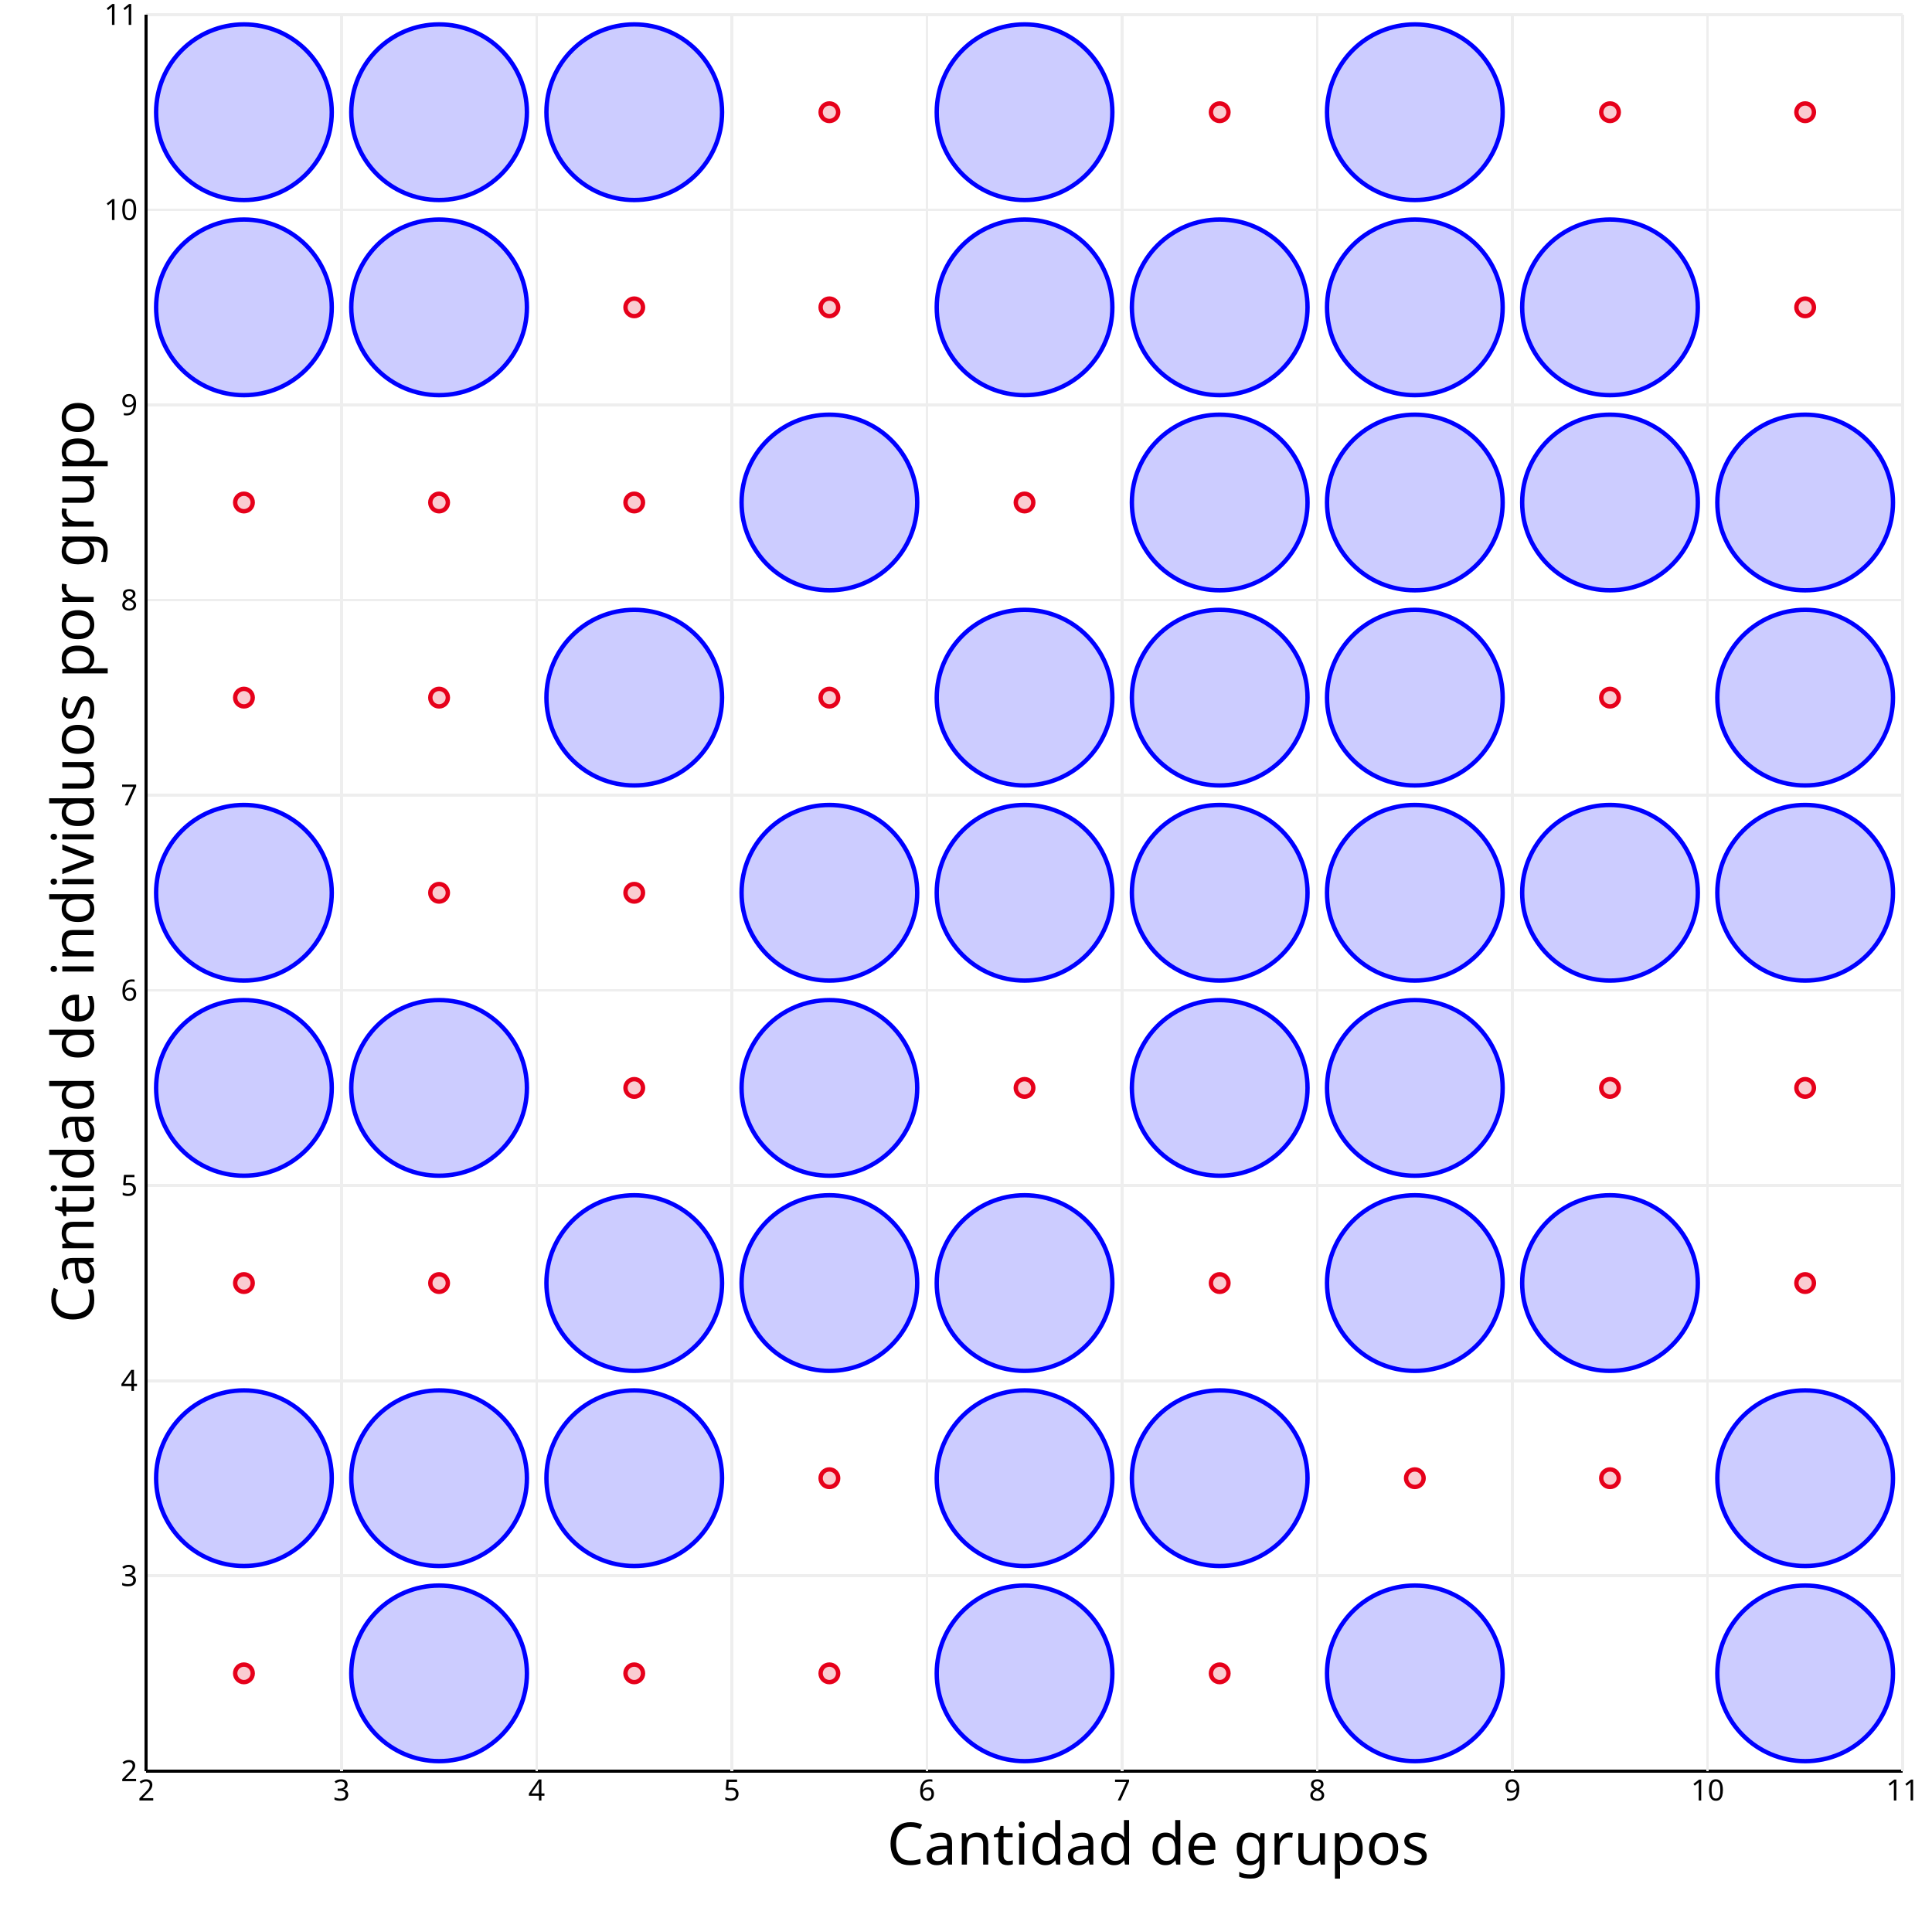
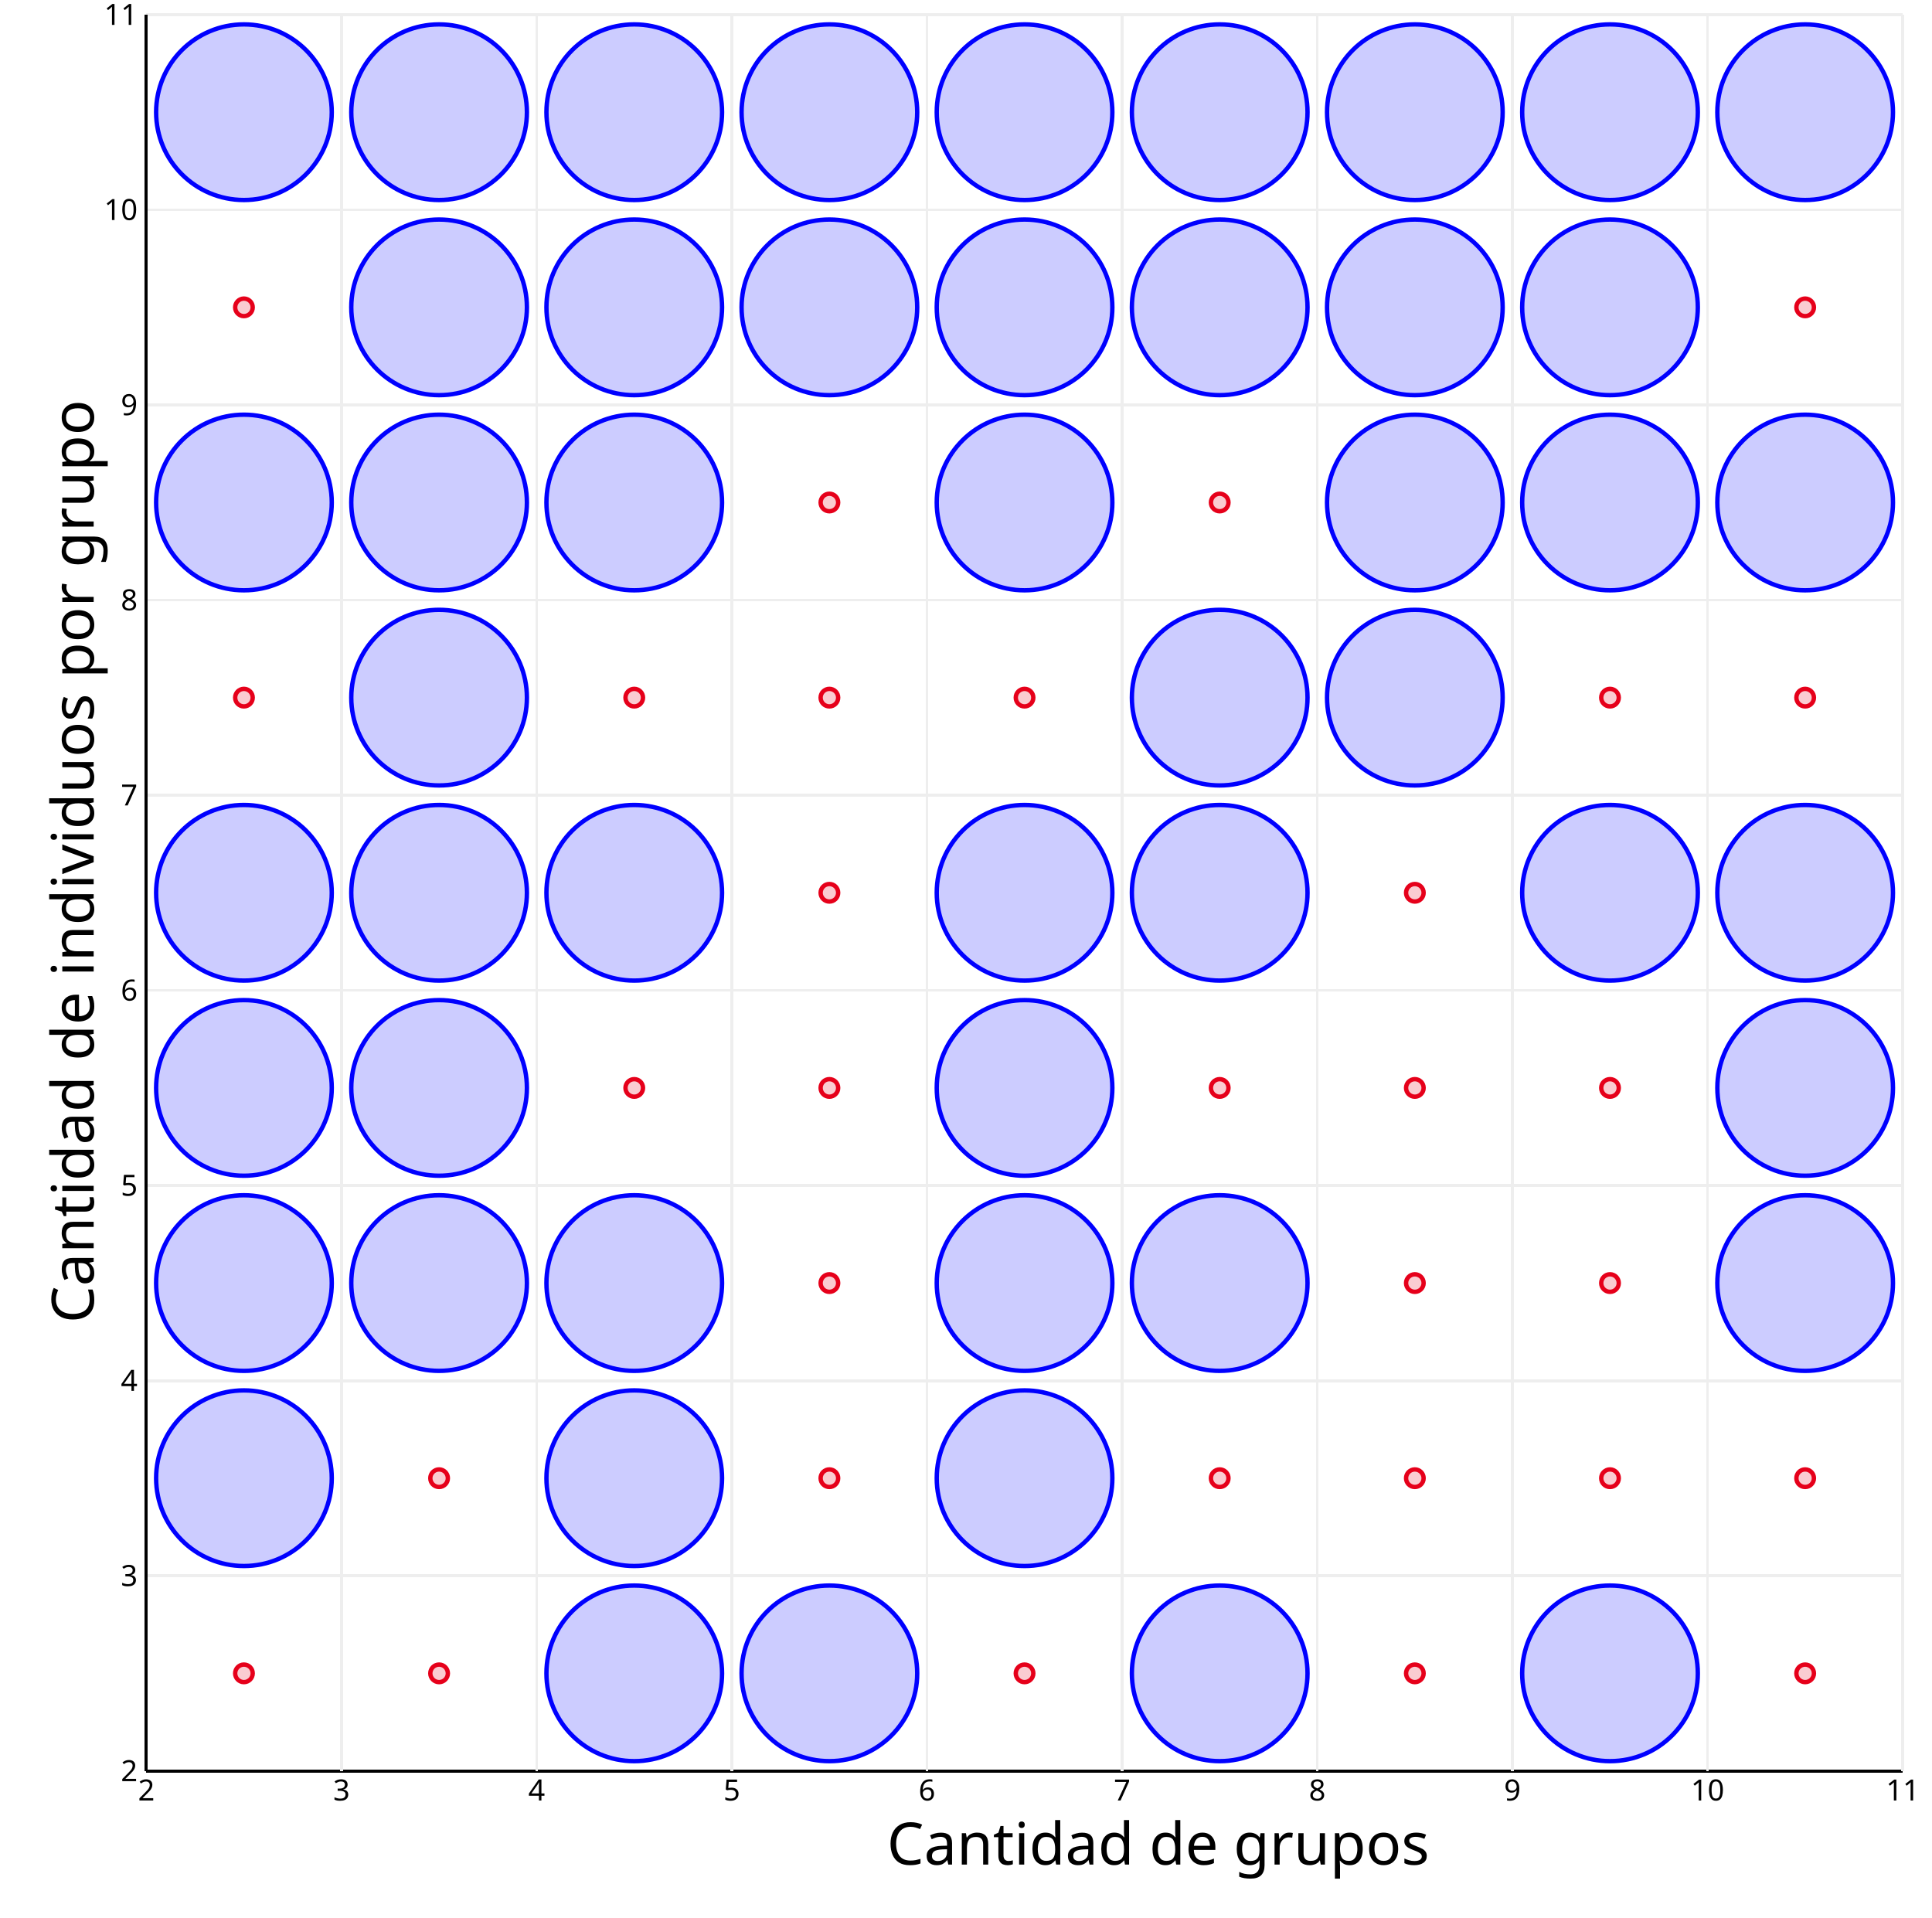
<svg xmlns="http://www.w3.org/2000/svg" xmlns:xlink="http://www.w3.org/1999/xlink" fill="none" font-family="sans-serif" font-size="10px" height="655" stroke="none" stroke-width="1.5" width="660">
  <g transform="translate(50,5)">
    <line shape-rendering="crispEdges" stroke="rgb(0,0,0)" stroke-width="1" x1="0" x2="600" y1="600.0" y2="600.0" />
    <line shape-rendering="crispEdges" stroke="rgb(238,238,238)" stroke-width="1" x1="0" x2="600" y1="533.333" y2="533.333" />
    <line shape-rendering="crispEdges" stroke="rgb(238,238,238)" stroke-width="1" x1="0" x2="600" y1="466.667" y2="466.667" />
    <line shape-rendering="crispEdges" stroke="rgb(238,238,238)" stroke-width="1" x1="0" x2="600" y1="400.0" y2="400.0" />
    <line shape-rendering="crispEdges" stroke="rgb(238,238,238)" stroke-width="1" x1="0" x2="600" y1="333.333" y2="333.333" />
    <line shape-rendering="crispEdges" stroke="rgb(238,238,238)" stroke-width="1" x1="0" x2="600" y1="266.667" y2="266.667" />
    <line shape-rendering="crispEdges" stroke="rgb(238,238,238)" stroke-width="1" x1="0" x2="600" y1="200.0" y2="200.0" />
    <line shape-rendering="crispEdges" stroke="rgb(238,238,238)" stroke-width="1" x1="0" x2="600" y1="133.333" y2="133.333" />
    <line shape-rendering="crispEdges" stroke="rgb(238,238,238)" stroke-width="1" x1="0" x2="600" y1="66.667" y2="66.667" />
    <line shape-rendering="crispEdges" stroke="rgb(238,238,238)" stroke-width="1" x1="0" x2="600" y1="0.0" y2="0.0" />
  </g>
  <g transform="translate(50,5)">
    <text dy=".35em" fill="rgb(0,0,0)" pointer-events="none" text-anchor="end" transform="translate(0,600.0)" x="-3">2</text>
    <text dy=".35em" fill="rgb(0,0,0)" pointer-events="none" text-anchor="end" transform="translate(0,533.3333)" x="-3">3</text>
    <text dy=".35em" fill="rgb(0,0,0)" pointer-events="none" text-anchor="end" transform="translate(0,466.6667)" x="-3">4</text>
    <text dy=".35em" fill="rgb(0,0,0)" pointer-events="none" text-anchor="end" transform="translate(0,400.0)" x="-3">5</text>
    <text dy=".35em" fill="rgb(0,0,0)" pointer-events="none" text-anchor="end" transform="translate(0,333.3333)" x="-3">6</text>
    <text dy=".35em" fill="rgb(0,0,0)" pointer-events="none" text-anchor="end" transform="translate(0,266.6667)" x="-3">7</text>
    <text dy=".35em" fill="rgb(0,0,0)" pointer-events="none" text-anchor="end" transform="translate(0,200.0)" x="-3">8</text>
    <text dy=".35em" fill="rgb(0,0,0)" pointer-events="none" text-anchor="end" transform="translate(0,133.3333)" x="-3">9</text>
    <text dy=".35em" fill="rgb(0,0,0)" pointer-events="none" text-anchor="end" transform="translate(0,66.66667)" x="-3">10</text>
    <text dy=".35em" fill="rgb(0,0,0)" pointer-events="none" text-anchor="end" transform="translate(0,0.0)" x="-3">11</text>
  </g>
  <g transform="translate(50,5)">
    <line shape-rendering="crispEdges" stroke="rgb(0,0,0)" stroke-width="1" x1="0.0" x2="0.0" y1="0" y2="600" />
    <line shape-rendering="crispEdges" stroke="rgb(238,238,238)" stroke-width="1" x1="66.667" x2="66.667" y1="0" y2="600" />
    <line shape-rendering="crispEdges" stroke="rgb(238,238,238)" stroke-width="1" x1="133.333" x2="133.333" y1="0" y2="600" />
    <line shape-rendering="crispEdges" stroke="rgb(238,238,238)" stroke-width="1" x1="200.0" x2="200.0" y1="0" y2="600" />
    <line shape-rendering="crispEdges" stroke="rgb(238,238,238)" stroke-width="1" x1="266.667" x2="266.667" y1="0" y2="600" />
    <line shape-rendering="crispEdges" stroke="rgb(238,238,238)" stroke-width="1" x1="333.333" x2="333.333" y1="0" y2="600" />
    <line shape-rendering="crispEdges" stroke="rgb(238,238,238)" stroke-width="1" x1="400.0" x2="400.0" y1="0" y2="600" />
    <line shape-rendering="crispEdges" stroke="rgb(238,238,238)" stroke-width="1" x1="466.667" x2="466.667" y1="0" y2="600" />
    <line shape-rendering="crispEdges" stroke="rgb(238,238,238)" stroke-width="1" x1="533.333" x2="533.333" y1="0" y2="600" />
    <line shape-rendering="crispEdges" stroke="rgb(238,238,238)" stroke-width="1" x1="600.0" x2="600.0" y1="0" y2="600" />
  </g>
  <g transform="translate(50,5)">
    <text dy=".71em" fill="rgb(0,0,0)" pointer-events="none" text-anchor="middle" transform="translate(0.0,600)" y="3">2</text>
    <text dy=".71em" fill="rgb(0,0,0)" pointer-events="none" text-anchor="middle" transform="translate(66.66667,600)" y="3">3</text>
    <text dy=".71em" fill="rgb(0,0,0)" pointer-events="none" text-anchor="middle" transform="translate(133.3333,600)" y="3">4</text>
    <text dy=".71em" fill="rgb(0,0,0)" pointer-events="none" text-anchor="middle" transform="translate(200.0,600)" y="3">5</text>
    <text dy=".71em" fill="rgb(0,0,0)" pointer-events="none" text-anchor="middle" transform="translate(266.6667,600)" y="3">6</text>
    <text dy=".71em" fill="rgb(0,0,0)" pointer-events="none" text-anchor="middle" transform="translate(333.3333,600)" y="3">7</text>
    <text dy=".71em" fill="rgb(0,0,0)" pointer-events="none" text-anchor="middle" transform="translate(400.0,600)" y="3">8</text>
    <text dy=".71em" fill="rgb(0,0,0)" pointer-events="none" text-anchor="middle" transform="translate(466.6667,600)" y="3">9</text>
    <text dy=".71em" fill="rgb(0,0,0)" pointer-events="none" text-anchor="middle" transform="translate(533.3333,600)" y="3">10</text>
    <text dy=".71em" fill="rgb(0,0,0)" pointer-events="none" text-anchor="middle" transform="translate(600.0,600)" y="3">11</text>
  </g>
  <g transform="translate(50,5)">
    <text fill="rgb(0,0,0)" pointer-events="none" style="font:20px sans-serif" transform="translate(-15,450) rotate(-90.0)" x="3" y="-3">Cantidad de individuos por grupo</text>
  </g>
  <g transform="translate(50,5)">
    <text fill="rgb(0,0,0)" pointer-events="none" style="font:20px sans-serif" transform="translate(250,635)" x="3" y="-3">Cantidad de grupos</text>
  </g>
  <g transform="translate(50,5)">
    <g>
      <a xlink:title="(2,2) 0.1">
        <circle cx="33.333" cy="566.667" fill="rgb(230,0,26)" fill-opacity="0.2" r="3.0" stroke="rgb(230,0,26)" />
      </a>
    </g>
    <g>
      <a xlink:title="(2,3) 1.0">
        <circle cx="33.333" cy="500.0" fill="rgb(0,0,255)" fill-opacity="0.2" r="30.0" stroke="rgb(0,0,255)" />
      </a>
    </g>
    <g>
-       <a xlink:title="(2,4) 0.1">
-         <circle cx="33.333" cy="433.333" fill="rgb(230,0,26)" fill-opacity="0.2" r="3.0" stroke="rgb(230,0,26)" />
+       <a xlink:title="(2,4) 1.0">
+         <circle cx="33.333" cy="433.333" fill="rgb(0,0,255)" fill-opacity="0.2" r="30.0" stroke="rgb(0,0,255)" />
      </a>
    </g>
    <g>
      <a xlink:title="(2,5) 1.0">
        <circle cx="33.333" cy="366.667" fill="rgb(0,0,255)" fill-opacity="0.2" r="30.0" stroke="rgb(0,0,255)" />
      </a>
    </g>
    <g>
      <a xlink:title="(2,6) 1.0">
        <circle cx="33.333" cy="300" fill="rgb(0,0,255)" fill-opacity="0.2" r="30.0" stroke="rgb(0,0,255)" />
      </a>
    </g>
    <g>
      <a xlink:title="(2,7) 0.1">
        <circle cx="33.333" cy="233.333" fill="rgb(230,0,26)" fill-opacity="0.2" r="3.0" stroke="rgb(230,0,26)" />
      </a>
    </g>
    <g>
-       <a xlink:title="(2,8) 0.1">
-         <circle cx="33.333" cy="166.667" fill="rgb(230,0,26)" fill-opacity="0.2" r="3.0" stroke="rgb(230,0,26)" />
-       </a>
-     </g>
-     <g>
-       <a xlink:title="(2,9) 1.0">
-         <circle cx="33.333" cy="100.0" fill="rgb(0,0,255)" fill-opacity="0.2" r="30.0" stroke="rgb(0,0,255)" />
+       <a xlink:title="(2,8) 1.0">
+         <circle cx="33.333" cy="166.667" fill="rgb(0,0,255)" fill-opacity="0.2" r="30.0" stroke="rgb(0,0,255)" />
+       </a>
+     </g>
+     <g>
+       <a xlink:title="(2,9) 0.1">
+         <circle cx="33.333" cy="100.0" fill="rgb(230,0,26)" fill-opacity="0.2" r="3.0" stroke="rgb(230,0,26)" />
      </a>
    </g>
    <g>
      <a xlink:title="(2,10) 1.0">
        <circle cx="33.333" cy="33.333" fill="rgb(0,0,255)" fill-opacity="0.2" r="30.0" stroke="rgb(0,0,255)" />
      </a>
    </g>
    <g>
-       <a xlink:title="(3,2) 1.0">
-         <circle cx="100" cy="566.667" fill="rgb(0,0,255)" fill-opacity="0.2" r="30.0" stroke="rgb(0,0,255)" />
-       </a>
-     </g>
-     <g>
-       <a xlink:title="(3,3) 1.0">
-         <circle cx="100" cy="500.0" fill="rgb(0,0,255)" fill-opacity="0.2" r="30.0" stroke="rgb(0,0,255)" />
-       </a>
-     </g>
-     <g>
-       <a xlink:title="(3,4) 0.1">
-         <circle cx="100" cy="433.333" fill="rgb(230,0,26)" fill-opacity="0.2" r="3.0" stroke="rgb(230,0,26)" />
+       <a xlink:title="(3,2) 0.1">
+         <circle cx="100" cy="566.667" fill="rgb(230,0,26)" fill-opacity="0.2" r="3.0" stroke="rgb(230,0,26)" />
+       </a>
+     </g>
+     <g>
+       <a xlink:title="(3,3) 0.1">
+         <circle cx="100" cy="500.0" fill="rgb(230,0,26)" fill-opacity="0.2" r="3.0" stroke="rgb(230,0,26)" />
+       </a>
+     </g>
+     <g>
+       <a xlink:title="(3,4) 1.0">
+         <circle cx="100" cy="433.333" fill="rgb(0,0,255)" fill-opacity="0.2" r="30.0" stroke="rgb(0,0,255)" />
      </a>
    </g>
    <g>
      <a xlink:title="(3,5) 1.0">
        <circle cx="100" cy="366.667" fill="rgb(0,0,255)" fill-opacity="0.2" r="30.0" stroke="rgb(0,0,255)" />
      </a>
    </g>
    <g>
-       <a xlink:title="(3,6) 0.1">
-         <circle cx="100" cy="300" fill="rgb(230,0,26)" fill-opacity="0.2" r="3.0" stroke="rgb(230,0,26)" />
-       </a>
-     </g>
-     <g>
-       <a xlink:title="(3,7) 0.1">
-         <circle cx="100" cy="233.333" fill="rgb(230,0,26)" fill-opacity="0.2" r="3.0" stroke="rgb(230,0,26)" />
-       </a>
-     </g>
-     <g>
-       <a xlink:title="(3,8) 0.1">
-         <circle cx="100" cy="166.667" fill="rgb(230,0,26)" fill-opacity="0.2" r="3.0" stroke="rgb(230,0,26)" />
+       <a xlink:title="(3,6) 1.0">
+         <circle cx="100" cy="300" fill="rgb(0,0,255)" fill-opacity="0.2" r="30.0" stroke="rgb(0,0,255)" />
+       </a>
+     </g>
+     <g>
+       <a xlink:title="(3,7) 1.0">
+         <circle cx="100" cy="233.333" fill="rgb(0,0,255)" fill-opacity="0.2" r="30.0" stroke="rgb(0,0,255)" />
+       </a>
+     </g>
+     <g>
+       <a xlink:title="(3,8) 1.0">
+         <circle cx="100" cy="166.667" fill="rgb(0,0,255)" fill-opacity="0.2" r="30.0" stroke="rgb(0,0,255)" />
      </a>
    </g>
    <g>
      <a xlink:title="(3,9) 1.0">
        <circle cx="100" cy="100.0" fill="rgb(0,0,255)" fill-opacity="0.2" r="30.0" stroke="rgb(0,0,255)" />
      </a>
    </g>
    <g>
      <a xlink:title="(3,10) 1.0">
        <circle cx="100" cy="33.333" fill="rgb(0,0,255)" fill-opacity="0.2" r="30.0" stroke="rgb(0,0,255)" />
      </a>
    </g>
    <g>
-       <a xlink:title="(4,2) 0.1">
-         <circle cx="166.667" cy="566.667" fill="rgb(230,0,26)" fill-opacity="0.2" r="3.0" stroke="rgb(230,0,26)" />
+       <a xlink:title="(4,2) 1.0">
+         <circle cx="166.667" cy="566.667" fill="rgb(0,0,255)" fill-opacity="0.2" r="30.0" stroke="rgb(0,0,255)" />
      </a>
    </g>
    <g>
      <a xlink:title="(4,3) 1.0">
        <circle cx="166.667" cy="500.0" fill="rgb(0,0,255)" fill-opacity="0.2" r="30.0" stroke="rgb(0,0,255)" />
      </a>
    </g>
    <g>
      <a xlink:title="(4,4) 1.0">
        <circle cx="166.667" cy="433.333" fill="rgb(0,0,255)" fill-opacity="0.2" r="30.0" stroke="rgb(0,0,255)" />
      </a>
    </g>
    <g>
      <a xlink:title="(4,5) 0.1">
        <circle cx="166.667" cy="366.667" fill="rgb(230,0,26)" fill-opacity="0.2" r="3.0" stroke="rgb(230,0,26)" />
      </a>
    </g>
    <g>
-       <a xlink:title="(4,6) 0.1">
-         <circle cx="166.667" cy="300" fill="rgb(230,0,26)" fill-opacity="0.2" r="3.0" stroke="rgb(230,0,26)" />
-       </a>
-     </g>
-     <g>
-       <a xlink:title="(4,7) 1.0">
-         <circle cx="166.667" cy="233.333" fill="rgb(0,0,255)" fill-opacity="0.2" r="30.0" stroke="rgb(0,0,255)" />
-       </a>
-     </g>
-     <g>
-       <a xlink:title="(4,8) 0.1">
-         <circle cx="166.667" cy="166.667" fill="rgb(230,0,26)" fill-opacity="0.2" r="3.0" stroke="rgb(230,0,26)" />
-       </a>
-     </g>
-     <g>
-       <a xlink:title="(4,9) 0.1">
-         <circle cx="166.667" cy="100.0" fill="rgb(230,0,26)" fill-opacity="0.2" r="3.0" stroke="rgb(230,0,26)" />
+       <a xlink:title="(4,6) 1.0">
+         <circle cx="166.667" cy="300" fill="rgb(0,0,255)" fill-opacity="0.2" r="30.0" stroke="rgb(0,0,255)" />
+       </a>
+     </g>
+     <g>
+       <a xlink:title="(4,7) 0.1">
+         <circle cx="166.667" cy="233.333" fill="rgb(230,0,26)" fill-opacity="0.2" r="3.0" stroke="rgb(230,0,26)" />
+       </a>
+     </g>
+     <g>
+       <a xlink:title="(4,8) 1.0">
+         <circle cx="166.667" cy="166.667" fill="rgb(0,0,255)" fill-opacity="0.2" r="30.0" stroke="rgb(0,0,255)" />
+       </a>
+     </g>
+     <g>
+       <a xlink:title="(4,9) 1.0">
+         <circle cx="166.667" cy="100.0" fill="rgb(0,0,255)" fill-opacity="0.2" r="30.0" stroke="rgb(0,0,255)" />
      </a>
    </g>
    <g>
      <a xlink:title="(4,10) 1.0">
        <circle cx="166.667" cy="33.333" fill="rgb(0,0,255)" fill-opacity="0.2" r="30.0" stroke="rgb(0,0,255)" />
      </a>
    </g>
    <g>
-       <a xlink:title="(5,2) 0.1">
-         <circle cx="233.333" cy="566.667" fill="rgb(230,0,26)" fill-opacity="0.2" r="3.0" stroke="rgb(230,0,26)" />
+       <a xlink:title="(5,2) 1.0">
+         <circle cx="233.333" cy="566.667" fill="rgb(0,0,255)" fill-opacity="0.2" r="30.0" stroke="rgb(0,0,255)" />
      </a>
    </g>
    <g>
      <a xlink:title="(5,3) 0.1">
        <circle cx="233.333" cy="500.0" fill="rgb(230,0,26)" fill-opacity="0.2" r="3.0" stroke="rgb(230,0,26)" />
      </a>
    </g>
    <g>
-       <a xlink:title="(5,4) 1.0">
-         <circle cx="233.333" cy="433.333" fill="rgb(0,0,255)" fill-opacity="0.2" r="30.0" stroke="rgb(0,0,255)" />
-       </a>
-     </g>
-     <g>
-       <a xlink:title="(5,5) 1.0">
-         <circle cx="233.333" cy="366.667" fill="rgb(0,0,255)" fill-opacity="0.2" r="30.0" stroke="rgb(0,0,255)" />
-       </a>
-     </g>
-     <g>
-       <a xlink:title="(5,6) 1.0">
-         <circle cx="233.333" cy="300" fill="rgb(0,0,255)" fill-opacity="0.2" r="30.0" stroke="rgb(0,0,255)" />
+       <a xlink:title="(5,4) 0.1">
+         <circle cx="233.333" cy="433.333" fill="rgb(230,0,26)" fill-opacity="0.2" r="3.0" stroke="rgb(230,0,26)" />
+       </a>
+     </g>
+     <g>
+       <a xlink:title="(5,5) 0.1">
+         <circle cx="233.333" cy="366.667" fill="rgb(230,0,26)" fill-opacity="0.2" r="3.0" stroke="rgb(230,0,26)" />
+       </a>
+     </g>
+     <g>
+       <a xlink:title="(5,6) 0.1">
+         <circle cx="233.333" cy="300" fill="rgb(230,0,26)" fill-opacity="0.2" r="3.0" stroke="rgb(230,0,26)" />
      </a>
    </g>
    <g>
      <a xlink:title="(5,7) 0.1">
        <circle cx="233.333" cy="233.333" fill="rgb(230,0,26)" fill-opacity="0.2" r="3.0" stroke="rgb(230,0,26)" />
      </a>
    </g>
    <g>
-       <a xlink:title="(5,8) 1.0">
-         <circle cx="233.333" cy="166.667" fill="rgb(0,0,255)" fill-opacity="0.2" r="30.0" stroke="rgb(0,0,255)" />
-       </a>
-     </g>
-     <g>
-       <a xlink:title="(5,9) 0.1">
-         <circle cx="233.333" cy="100.0" fill="rgb(230,0,26)" fill-opacity="0.2" r="3.0" stroke="rgb(230,0,26)" />
-       </a>
-     </g>
-     <g>
-       <a xlink:title="(5,10) 0.1">
-         <circle cx="233.333" cy="33.333" fill="rgb(230,0,26)" fill-opacity="0.2" r="3.0" stroke="rgb(230,0,26)" />
-       </a>
-     </g>
-     <g>
-       <a xlink:title="(6,2) 1.0">
-         <circle cx="300" cy="566.667" fill="rgb(0,0,255)" fill-opacity="0.2" r="30.0" stroke="rgb(0,0,255)" />
+       <a xlink:title="(5,8) 0.1">
+         <circle cx="233.333" cy="166.667" fill="rgb(230,0,26)" fill-opacity="0.2" r="3.0" stroke="rgb(230,0,26)" />
+       </a>
+     </g>
+     <g>
+       <a xlink:title="(5,9) 1.0">
+         <circle cx="233.333" cy="100.0" fill="rgb(0,0,255)" fill-opacity="0.2" r="30.0" stroke="rgb(0,0,255)" />
+       </a>
+     </g>
+     <g>
+       <a xlink:title="(5,10) 1.0">
+         <circle cx="233.333" cy="33.333" fill="rgb(0,0,255)" fill-opacity="0.2" r="30.0" stroke="rgb(0,0,255)" />
+       </a>
+     </g>
+     <g>
+       <a xlink:title="(6,2) 0.1">
+         <circle cx="300" cy="566.667" fill="rgb(230,0,26)" fill-opacity="0.2" r="3.0" stroke="rgb(230,0,26)" />
      </a>
    </g>
    <g>
      <a xlink:title="(6,3) 1.0">
        <circle cx="300" cy="500.0" fill="rgb(0,0,255)" fill-opacity="0.2" r="30.0" stroke="rgb(0,0,255)" />
      </a>
    </g>
    <g>
      <a xlink:title="(6,4) 1.0">
        <circle cx="300" cy="433.333" fill="rgb(0,0,255)" fill-opacity="0.2" r="30.0" stroke="rgb(0,0,255)" />
      </a>
    </g>
    <g>
-       <a xlink:title="(6,5) 0.1">
-         <circle cx="300" cy="366.667" fill="rgb(230,0,26)" fill-opacity="0.2" r="3.0" stroke="rgb(230,0,26)" />
+       <a xlink:title="(6,5) 1.0">
+         <circle cx="300" cy="366.667" fill="rgb(0,0,255)" fill-opacity="0.2" r="30.0" stroke="rgb(0,0,255)" />
      </a>
    </g>
    <g>
      <a xlink:title="(6,6) 1.0">
        <circle cx="300" cy="300" fill="rgb(0,0,255)" fill-opacity="0.2" r="30.0" stroke="rgb(0,0,255)" />
      </a>
    </g>
    <g>
-       <a xlink:title="(6,7) 1.0">
-         <circle cx="300" cy="233.333" fill="rgb(0,0,255)" fill-opacity="0.2" r="30.0" stroke="rgb(0,0,255)" />
-       </a>
-     </g>
-     <g>
-       <a xlink:title="(6,8) 0.1">
-         <circle cx="300" cy="166.667" fill="rgb(230,0,26)" fill-opacity="0.2" r="3.0" stroke="rgb(230,0,26)" />
+       <a xlink:title="(6,7) 0.1">
+         <circle cx="300" cy="233.333" fill="rgb(230,0,26)" fill-opacity="0.2" r="3.0" stroke="rgb(230,0,26)" />
+       </a>
+     </g>
+     <g>
+       <a xlink:title="(6,8) 1.0">
+         <circle cx="300" cy="166.667" fill="rgb(0,0,255)" fill-opacity="0.2" r="30.0" stroke="rgb(0,0,255)" />
      </a>
    </g>
    <g>
      <a xlink:title="(6,9) 1.0">
        <circle cx="300" cy="100.0" fill="rgb(0,0,255)" fill-opacity="0.2" r="30.0" stroke="rgb(0,0,255)" />
      </a>
    </g>
    <g>
      <a xlink:title="(6,10) 1.0">
        <circle cx="300" cy="33.333" fill="rgb(0,0,255)" fill-opacity="0.2" r="30.0" stroke="rgb(0,0,255)" />
      </a>
    </g>
    <g>
-       <a xlink:title="(7,2) 0.1">
-         <circle cx="366.667" cy="566.667" fill="rgb(230,0,26)" fill-opacity="0.2" r="3.0" stroke="rgb(230,0,26)" />
-       </a>
-     </g>
-     <g>
-       <a xlink:title="(7,3) 1.0">
-         <circle cx="366.667" cy="500.0" fill="rgb(0,0,255)" fill-opacity="0.2" r="30.0" stroke="rgb(0,0,255)" />
-       </a>
-     </g>
-     <g>
-       <a xlink:title="(7,4) 0.1">
-         <circle cx="366.667" cy="433.333" fill="rgb(230,0,26)" fill-opacity="0.2" r="3.0" stroke="rgb(230,0,26)" />
-       </a>
-     </g>
-     <g>
-       <a xlink:title="(7,5) 1.0">
-         <circle cx="366.667" cy="366.667" fill="rgb(0,0,255)" fill-opacity="0.2" r="30.0" stroke="rgb(0,0,255)" />
+       <a xlink:title="(7,2) 1.0">
+         <circle cx="366.667" cy="566.667" fill="rgb(0,0,255)" fill-opacity="0.2" r="30.0" stroke="rgb(0,0,255)" />
+       </a>
+     </g>
+     <g>
+       <a xlink:title="(7,3) 0.1">
+         <circle cx="366.667" cy="500.0" fill="rgb(230,0,26)" fill-opacity="0.2" r="3.0" stroke="rgb(230,0,26)" />
+       </a>
+     </g>
+     <g>
+       <a xlink:title="(7,4) 1.0">
+         <circle cx="366.667" cy="433.333" fill="rgb(0,0,255)" fill-opacity="0.2" r="30.0" stroke="rgb(0,0,255)" />
+       </a>
+     </g>
+     <g>
+       <a xlink:title="(7,5) 0.1">
+         <circle cx="366.667" cy="366.667" fill="rgb(230,0,26)" fill-opacity="0.2" r="3.0" stroke="rgb(230,0,26)" />
      </a>
    </g>
    <g>
      <a xlink:title="(7,6) 1.0">
        <circle cx="366.667" cy="300" fill="rgb(0,0,255)" fill-opacity="0.2" r="30.0" stroke="rgb(0,0,255)" />
      </a>
    </g>
    <g>
      <a xlink:title="(7,7) 1.0">
        <circle cx="366.667" cy="233.333" fill="rgb(0,0,255)" fill-opacity="0.2" r="30.0" stroke="rgb(0,0,255)" />
      </a>
    </g>
    <g>
-       <a xlink:title="(7,8) 1.0">
-         <circle cx="366.667" cy="166.667" fill="rgb(0,0,255)" fill-opacity="0.2" r="30.0" stroke="rgb(0,0,255)" />
+       <a xlink:title="(7,8) 0.1">
+         <circle cx="366.667" cy="166.667" fill="rgb(230,0,26)" fill-opacity="0.2" r="3.0" stroke="rgb(230,0,26)" />
      </a>
    </g>
    <g>
      <a xlink:title="(7,9) 1.0">
        <circle cx="366.667" cy="100.0" fill="rgb(0,0,255)" fill-opacity="0.2" r="30.0" stroke="rgb(0,0,255)" />
      </a>
    </g>
    <g>
-       <a xlink:title="(7,10) 0.1">
-         <circle cx="366.667" cy="33.333" fill="rgb(230,0,26)" fill-opacity="0.2" r="3.0" stroke="rgb(230,0,26)" />
-       </a>
-     </g>
-     <g>
-       <a xlink:title="(8,2) 1.0">
-         <circle cx="433.333" cy="566.667" fill="rgb(0,0,255)" fill-opacity="0.2" r="30.0" stroke="rgb(0,0,255)" />
+       <a xlink:title="(7,10) 1.0">
+         <circle cx="366.667" cy="33.333" fill="rgb(0,0,255)" fill-opacity="0.2" r="30.0" stroke="rgb(0,0,255)" />
+       </a>
+     </g>
+     <g>
+       <a xlink:title="(8,2) 0.1">
+         <circle cx="433.333" cy="566.667" fill="rgb(230,0,26)" fill-opacity="0.2" r="3.0" stroke="rgb(230,0,26)" />
      </a>
    </g>
    <g>
      <a xlink:title="(8,3) 0.1">
        <circle cx="433.333" cy="500.0" fill="rgb(230,0,26)" fill-opacity="0.2" r="3.0" stroke="rgb(230,0,26)" />
      </a>
    </g>
    <g>
-       <a xlink:title="(8,4) 1.0">
-         <circle cx="433.333" cy="433.333" fill="rgb(0,0,255)" fill-opacity="0.2" r="30.0" stroke="rgb(0,0,255)" />
-       </a>
-     </g>
-     <g>
-       <a xlink:title="(8,5) 1.0">
-         <circle cx="433.333" cy="366.667" fill="rgb(0,0,255)" fill-opacity="0.2" r="30.0" stroke="rgb(0,0,255)" />
-       </a>
-     </g>
-     <g>
-       <a xlink:title="(8,6) 1.0">
-         <circle cx="433.333" cy="300" fill="rgb(0,0,255)" fill-opacity="0.2" r="30.0" stroke="rgb(0,0,255)" />
+       <a xlink:title="(8,4) 0.1">
+         <circle cx="433.333" cy="433.333" fill="rgb(230,0,26)" fill-opacity="0.2" r="3.0" stroke="rgb(230,0,26)" />
+       </a>
+     </g>
+     <g>
+       <a xlink:title="(8,5) 0.1">
+         <circle cx="433.333" cy="366.667" fill="rgb(230,0,26)" fill-opacity="0.2" r="3.0" stroke="rgb(230,0,26)" />
+       </a>
+     </g>
+     <g>
+       <a xlink:title="(8,6) 0.1">
+         <circle cx="433.333" cy="300" fill="rgb(230,0,26)" fill-opacity="0.2" r="3.0" stroke="rgb(230,0,26)" />
      </a>
    </g>
    <g>
      <a xlink:title="(8,7) 1.0">
        <circle cx="433.333" cy="233.333" fill="rgb(0,0,255)" fill-opacity="0.2" r="30.0" stroke="rgb(0,0,255)" />
      </a>
    </g>
    <g>
      <a xlink:title="(8,8) 1.0">
        <circle cx="433.333" cy="166.667" fill="rgb(0,0,255)" fill-opacity="0.2" r="30.0" stroke="rgb(0,0,255)" />
      </a>
    </g>
    <g>
      <a xlink:title="(8,9) 1.0">
        <circle cx="433.333" cy="100.0" fill="rgb(0,0,255)" fill-opacity="0.2" r="30.0" stroke="rgb(0,0,255)" />
      </a>
    </g>
    <g>
      <a xlink:title="(8,10) 1.0">
        <circle cx="433.333" cy="33.333" fill="rgb(0,0,255)" fill-opacity="0.2" r="30.0" stroke="rgb(0,0,255)" />
      </a>
    </g>
    <g>
-       <a xlink:title="(9,2) 0">
-         <circle cx="500.0" cy="566.667" fill="rgb(255,0,0)" fill-opacity="0.2" r="0.0" stroke="rgb(255,0,0)" />
+       <a xlink:title="(9,2) 1.0">
+         <circle cx="500.0" cy="566.667" fill="rgb(0,0,255)" fill-opacity="0.2" r="30.0" stroke="rgb(0,0,255)" />
      </a>
    </g>
    <g>
      <a xlink:title="(9,3) 0.1">
        <circle cx="500.0" cy="500.0" fill="rgb(230,0,26)" fill-opacity="0.2" r="3.0" stroke="rgb(230,0,26)" />
      </a>
    </g>
    <g>
-       <a xlink:title="(9,4) 1.0">
-         <circle cx="500.0" cy="433.333" fill="rgb(0,0,255)" fill-opacity="0.2" r="30.0" stroke="rgb(0,0,255)" />
+       <a xlink:title="(9,4) 0.1">
+         <circle cx="500.0" cy="433.333" fill="rgb(230,0,26)" fill-opacity="0.2" r="3.0" stroke="rgb(230,0,26)" />
      </a>
    </g>
    <g>
      <a xlink:title="(9,5) 0.1">
        <circle cx="500.0" cy="366.667" fill="rgb(230,0,26)" fill-opacity="0.2" r="3.0" stroke="rgb(230,0,26)" />
      </a>
    </g>
    <g>
      <a xlink:title="(9,6) 1.0">
        <circle cx="500.0" cy="300" fill="rgb(0,0,255)" fill-opacity="0.2" r="30.0" stroke="rgb(0,0,255)" />
      </a>
    </g>
    <g>
      <a xlink:title="(9,7) 0.1">
        <circle cx="500.0" cy="233.333" fill="rgb(230,0,26)" fill-opacity="0.2" r="3.0" stroke="rgb(230,0,26)" />
      </a>
    </g>
    <g>
      <a xlink:title="(9,8) 1.0">
        <circle cx="500.0" cy="166.667" fill="rgb(0,0,255)" fill-opacity="0.2" r="30.0" stroke="rgb(0,0,255)" />
      </a>
    </g>
    <g>
      <a xlink:title="(9,9) 1.0">
        <circle cx="500.0" cy="100.0" fill="rgb(0,0,255)" fill-opacity="0.2" r="30.0" stroke="rgb(0,0,255)" />
      </a>
    </g>
    <g>
-       <a xlink:title="(9,10) 0.1">
-         <circle cx="500.0" cy="33.333" fill="rgb(230,0,26)" fill-opacity="0.2" r="3.0" stroke="rgb(230,0,26)" />
-       </a>
-     </g>
-     <g>
-       <a xlink:title="(10,2) 1.0">
-         <circle cx="566.667" cy="566.667" fill="rgb(0,0,255)" fill-opacity="0.2" r="30.0" stroke="rgb(0,0,255)" />
-       </a>
-     </g>
-     <g>
-       <a xlink:title="(10,3) 1.0">
-         <circle cx="566.667" cy="500.0" fill="rgb(0,0,255)" fill-opacity="0.2" r="30.0" stroke="rgb(0,0,255)" />
-       </a>
-     </g>
-     <g>
-       <a xlink:title="(10,4) 0.1">
-         <circle cx="566.667" cy="433.333" fill="rgb(230,0,26)" fill-opacity="0.2" r="3.0" stroke="rgb(230,0,26)" />
-       </a>
-     </g>
-     <g>
-       <a xlink:title="(10,5) 0.1">
-         <circle cx="566.667" cy="366.667" fill="rgb(230,0,26)" fill-opacity="0.2" r="3.0" stroke="rgb(230,0,26)" />
+       <a xlink:title="(9,10) 1.0">
+         <circle cx="500.0" cy="33.333" fill="rgb(0,0,255)" fill-opacity="0.2" r="30.0" stroke="rgb(0,0,255)" />
+       </a>
+     </g>
+     <g>
+       <a xlink:title="(10,2) 0.1">
+         <circle cx="566.667" cy="566.667" fill="rgb(230,0,26)" fill-opacity="0.2" r="3.0" stroke="rgb(230,0,26)" />
+       </a>
+     </g>
+     <g>
+       <a xlink:title="(10,3) 0.1">
+         <circle cx="566.667" cy="500.0" fill="rgb(230,0,26)" fill-opacity="0.2" r="3.0" stroke="rgb(230,0,26)" />
+       </a>
+     </g>
+     <g>
+       <a xlink:title="(10,4) 1.0">
+         <circle cx="566.667" cy="433.333" fill="rgb(0,0,255)" fill-opacity="0.2" r="30.0" stroke="rgb(0,0,255)" />
+       </a>
+     </g>
+     <g>
+       <a xlink:title="(10,5) 1.0">
+         <circle cx="566.667" cy="366.667" fill="rgb(0,0,255)" fill-opacity="0.2" r="30.0" stroke="rgb(0,0,255)" />
      </a>
    </g>
    <g>
      <a xlink:title="(10,6) 1.0">
        <circle cx="566.667" cy="300" fill="rgb(0,0,255)" fill-opacity="0.2" r="30.0" stroke="rgb(0,0,255)" />
      </a>
    </g>
    <g>
-       <a xlink:title="(10,7) 1.0">
-         <circle cx="566.667" cy="233.333" fill="rgb(0,0,255)" fill-opacity="0.2" r="30.0" stroke="rgb(0,0,255)" />
+       <a xlink:title="(10,7) 0.1">
+         <circle cx="566.667" cy="233.333" fill="rgb(230,0,26)" fill-opacity="0.2" r="3.0" stroke="rgb(230,0,26)" />
      </a>
    </g>
    <g>
      <a xlink:title="(10,8) 1.0">
        <circle cx="566.667" cy="166.667" fill="rgb(0,0,255)" fill-opacity="0.2" r="30.0" stroke="rgb(0,0,255)" />
      </a>
    </g>
    <g>
      <a xlink:title="(10,9) 0.1">
        <circle cx="566.667" cy="100.0" fill="rgb(230,0,26)" fill-opacity="0.2" r="3.0" stroke="rgb(230,0,26)" />
      </a>
    </g>
    <g>
-       <a xlink:title="(10,10) 0.1">
-         <circle cx="566.667" cy="33.333" fill="rgb(230,0,26)" fill-opacity="0.2" r="3.0" stroke="rgb(230,0,26)" />
+       <a xlink:title="(10,10) 1.0">
+         <circle cx="566.667" cy="33.333" fill="rgb(0,0,255)" fill-opacity="0.2" r="30.0" stroke="rgb(0,0,255)" />
      </a>
    </g>
  </g>
</svg>
